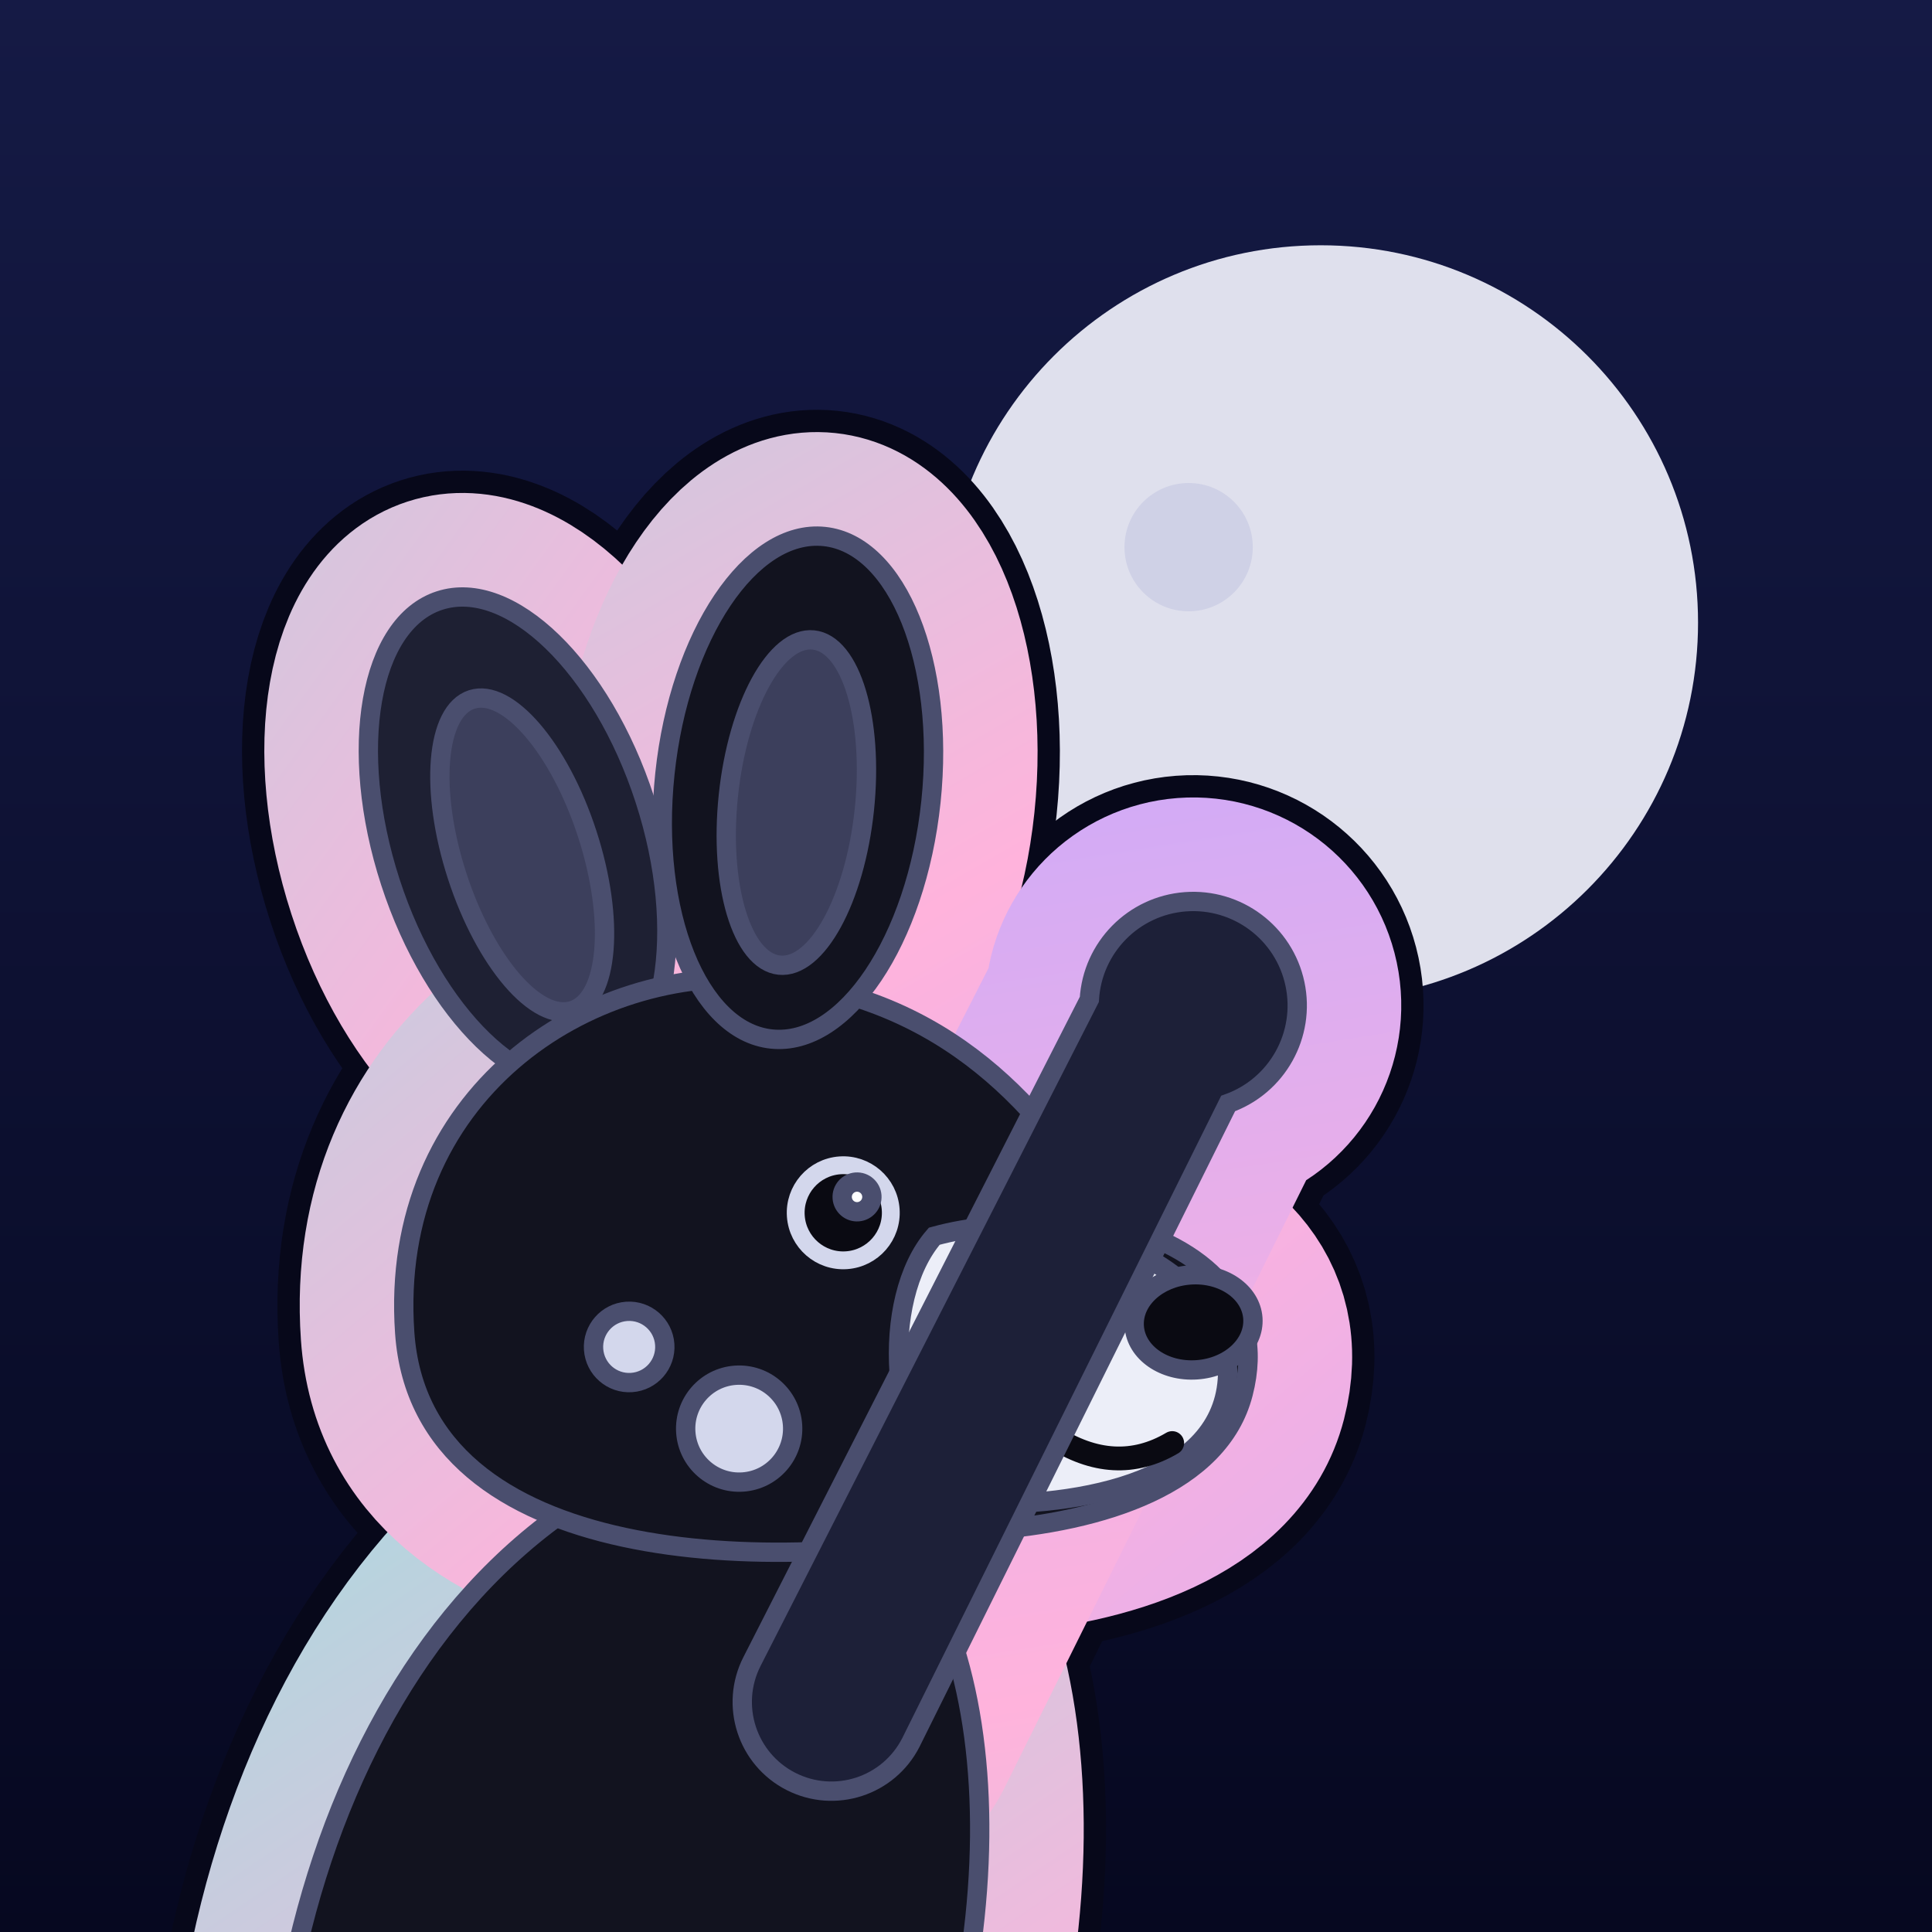
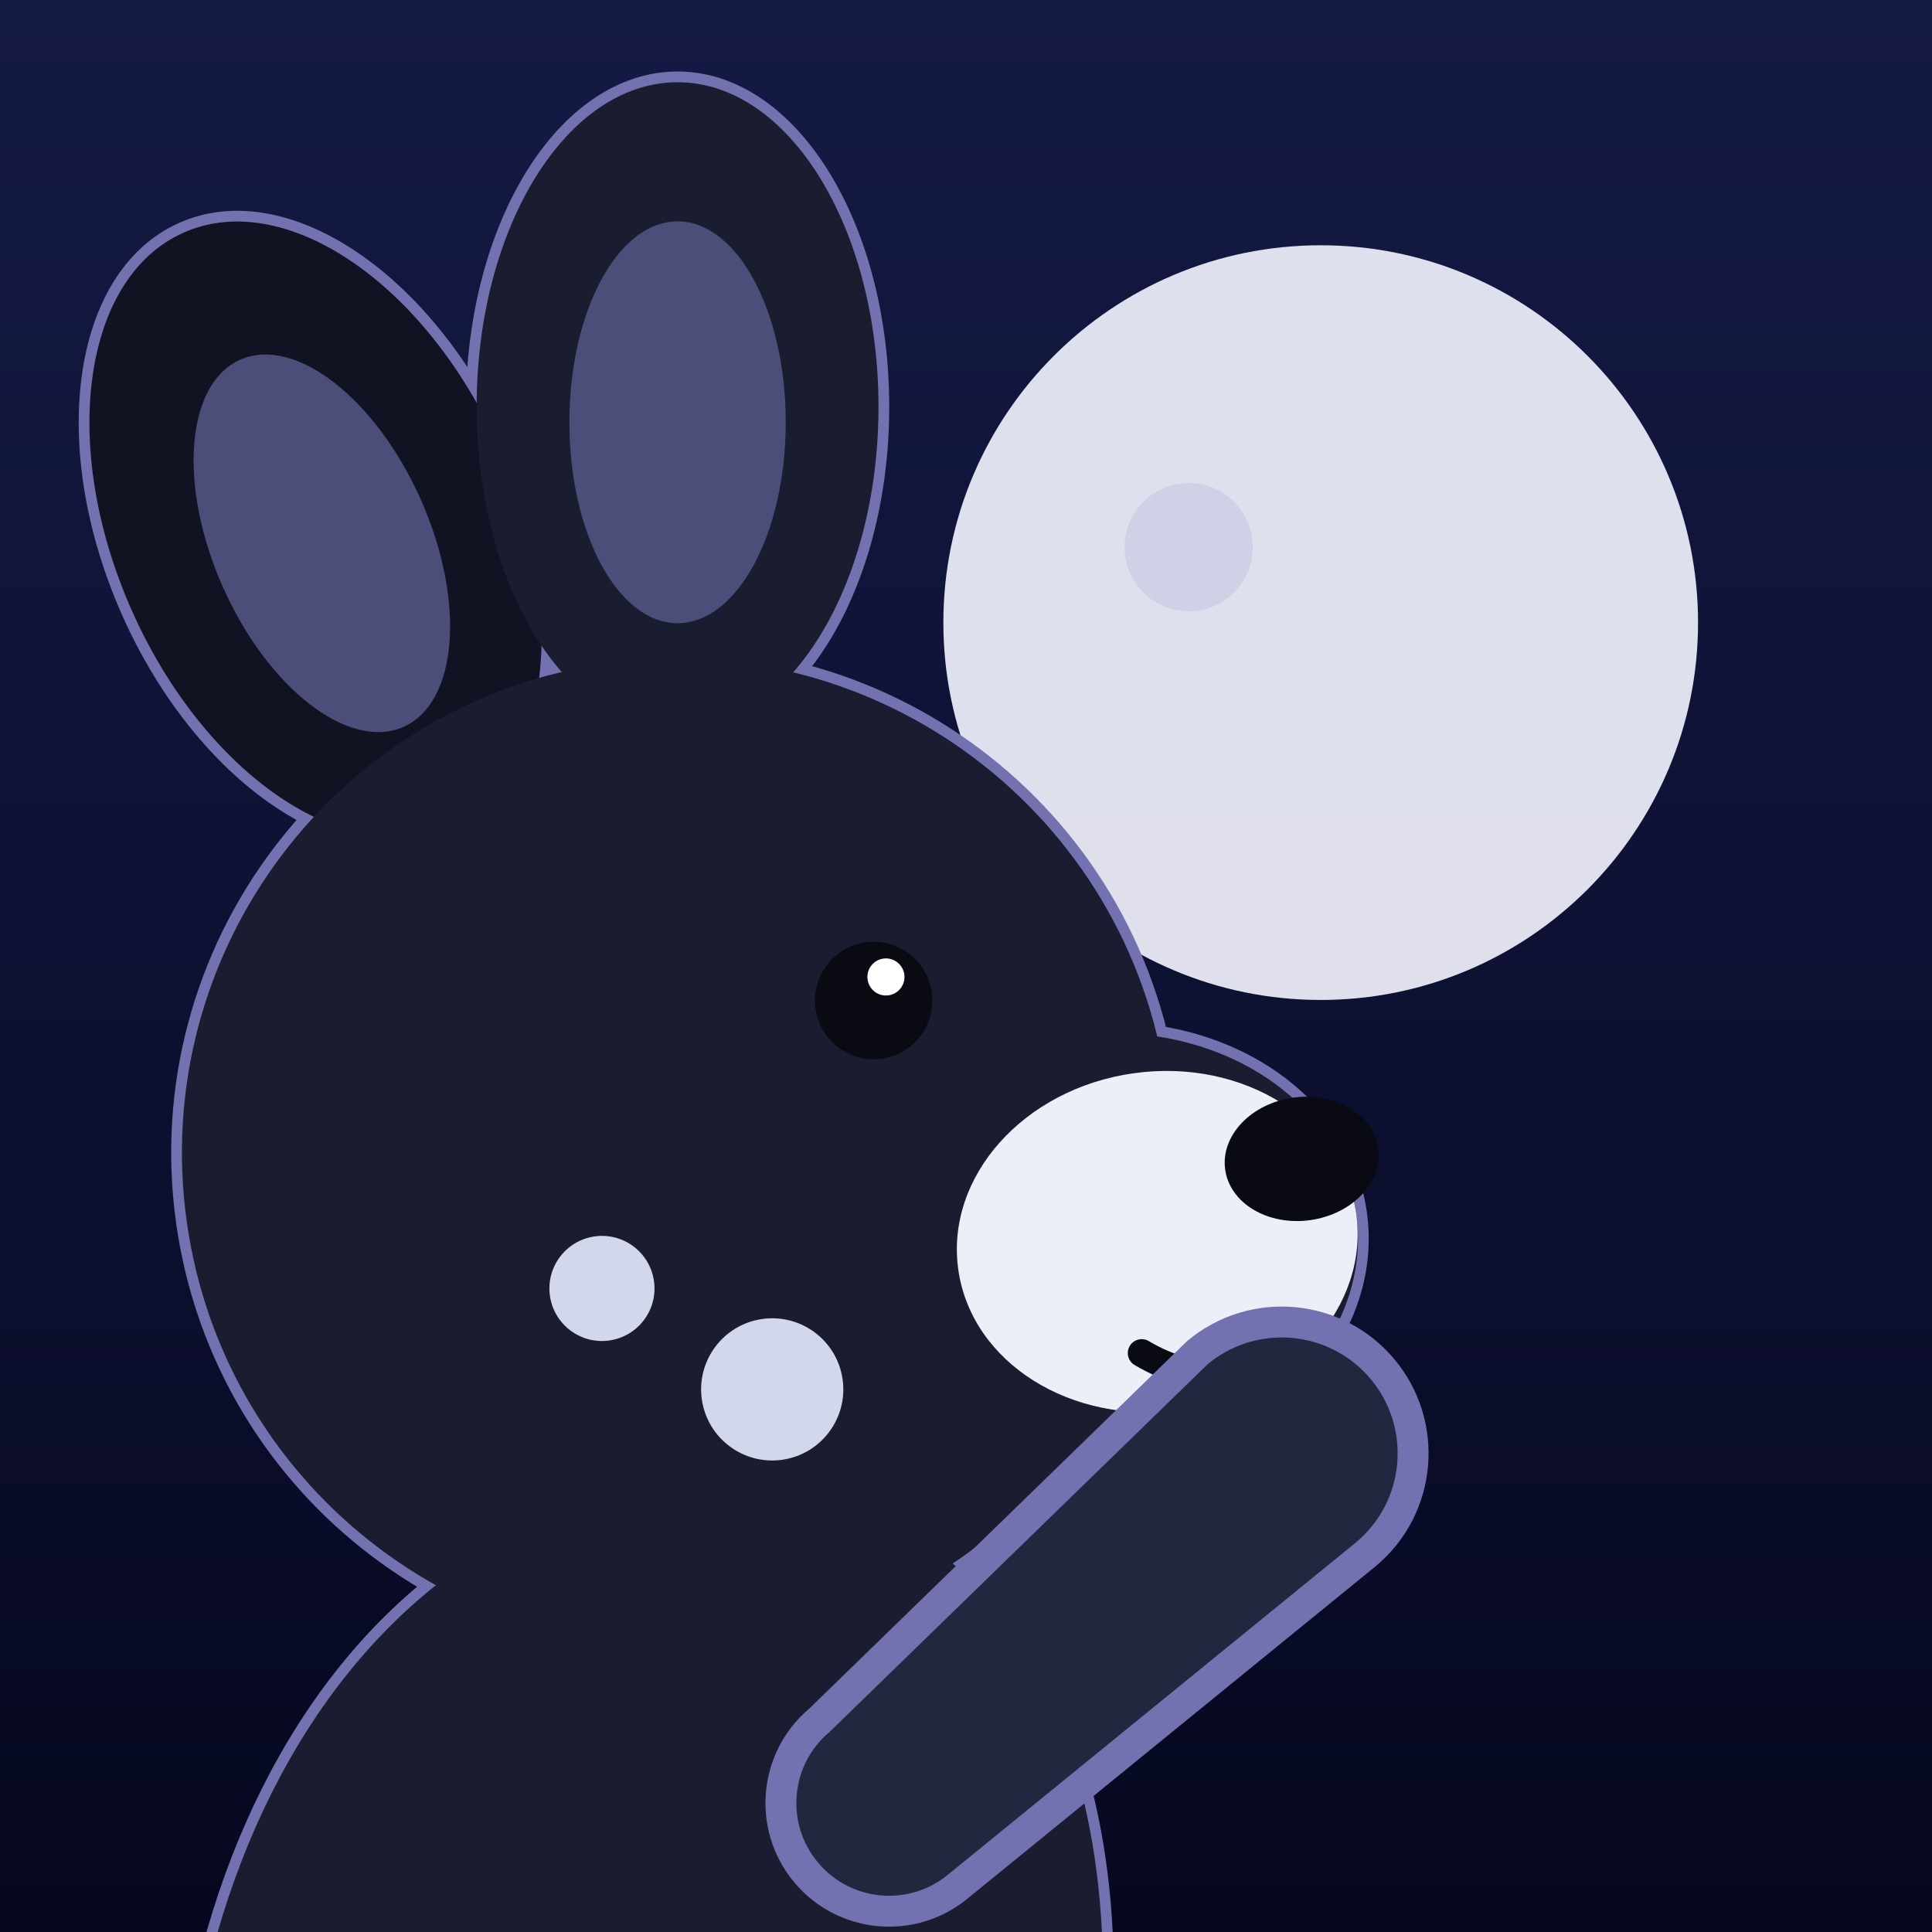
<svg xmlns="http://www.w3.org/2000/svg" viewBox="0 0 1024 1024" width="1024" height="1024" role="img" aria-label="App icon, Send">
  <defs>
    <clipPath id="ic-send-1024">
      <rect width="1024" height="1024" rx="0" />
    </clipPath>
    <linearGradient id="ib-send-1024" x1="0" y1="0" x2="0" y2="1">
      <stop offset="0" stop-color="#151A45" />
      <stop offset="1" stop-color="#060820" />
    </linearGradient>
  </defs>
  <g clip-path="url(#ic-send-1024)">
    <rect width="1024" height="1024" fill="url(#ib-send-1024)" />
    <circle cx="700" cy="330" r="200" fill="#E9EAF6" opacity=".95" />
    <circle cx="630" cy="290" r="34" fill="#CFD1E6" />
-     <svg x="0" y="0" width="1024" height="1024" viewBox="-40 -170 130 130" preserveAspectRatio="xMidYMid slice">
-       <defs>
-         <linearGradient id="r8" gradientUnits="userSpaceOnUse" x1="-80" y1="-180" x2="80" y2="40">
-           <stop offset="0" stop-color="#C2A8FF" />
-           <stop offset=".35" stop-color="#8FE6E0" />
-           <stop offset=".7" stop-color="#FFB3DC" />
-           <stop offset="1" stop-color="#C2A8FF" />
-         </linearGradient>
-       </defs>
-       <g fill="#07081A" stroke="#07081A" stroke-width="17" stroke-linejoin="round">
+     <svg x="0" y="0" width="1024" height="1024" viewBox="-38 -160 125 125" preserveAspectRatio="xMidYMid slice">
+       <g fill="#7471B0" stroke="#7471B0" stroke-width="1.389" stroke-linejoin="round">
        <g transform="translate(0 0)">
          <g data-part="body" transform="translate(0 0) rotate(2)">
-             <g data-part="tail" transform="translate(-14 -2) rotate(-6)">
+             <g data-part="tail" transform="translate(-18 -4) rotate(-6)">
              <g>
-                 <path d="M4 -14 C-20 -12 -44 4 -62 26 C-67 32 -62 38 -55 33 C-38 20 -18 14 4 13Z" />
+                 <path d="M4 -16 C-18 -14 -40 0 -54 18 C-58 24 -53 30 -47 26 C-32 16 -16 12 4 12Z" />
              </g>
            </g>
-             <g data-part="thighFar" transform="translate(-2 -8) rotate(4)">
-               <g data-part="shinFar" transform="translate(10 32) rotate(10)">
+             <g data-part="thighFar" transform="translate(-4 -12) rotate(4)">
+               <g data-part="shinFar" transform="translate(12 28) rotate(10)">
                <g>
-                   <path d="M-5.5 0 L-4.5 40 A4.8 4.8 0 0 0 4.5 40 L5.5 0 A5.5 5.5 0 0 0 -5.5 0Z" />
+                   <path d="M-6 0 L-5 16 A5 5 0 0 0 5 16 L6 0 A6 6 0 0 0 -6 0Z" />
                </g>
-                 <g data-part="shoeFar" transform="translate(0 42) rotate(-14)">
+                 <g data-part="shoeFar" transform="translate(0 20) rotate(-14)">
                  <g>
-                     <path d="M-6 -8 C-10 -2 -9 8 -2 10 L24 10 C31 10 34 5 30 1 C25 -4 14 -4 8 -9 C3 -12 -3 -12 -6 -8Z" fill="#E4E6F2" />
+                     <g transform="scale(1.2)">
+                       <path d="M-6 -8 C-10 -2 -9 8 -2 10 L24 10 C31 10 34 5 30 1 C25 -4 14 -4 8 -9 C3 -12 -3 -12 -6 -8Z" fill="#E4E6F2" />
+                     </g>
                  </g>
                </g>
              </g>
              <g>
-                 <ellipse cx="4" cy="16" rx="15" ry="23" transform="rotate(-14 4 16)" />
+                 <ellipse cx="6" cy="12" rx="19" ry="22" transform="rotate(-20 6 12)" />
              </g>
            </g>
-             <g data-part="armFar" transform="translate(10 -58) rotate(18)">
+             <g data-part="armFar" transform="translate(12 -46) rotate(18)">
              <g>
-                 <path d="M-6 0 L-5.5 48 A7 7 0 1 0 6 50 L6 0 A6 6 0 0 0 -6 0Z" />
+                 <path d="M-7 0 L-7.5 34 A8.5 8.5 0 0 0 9.5 34 L7 0 A7 7 0 0 0 -7 0Z" />
              </g>
            </g>
            <g>
-               <path d="M-20 -6 C-27 -30 -20 -62 2 -72 C18 -76 26 -60 24 -40 C23 -20 18 -2 4 4 C-6 7 -16 3 -20 -6Z" />
+               <path d="M-24 0 C-32 -24 -24 -58 2 -64 C24 -68 34 -48 32 -26 C30 -6 20 6 2 8 C-12 9 -20 6 -24 0Z" />
            </g>
-             <g data-part="head" transform="translate(6 -66) rotate(-6)">
-               <g data-part="earFar" transform="translate(-6 -32) rotate(-14)">
+             <g data-part="head" transform="translate(8 -56) rotate(-10)">
+               <g data-part="earFar" transform="translate(-12 -54) rotate(-16)">
                <g>
-                   <ellipse cx="0" cy="-17" rx="9" ry="17" />
+                   <ellipse cx="0" cy="-20" rx="13" ry="21" />
                </g>
              </g>
              <g>
-                 <path d="M-20 -16 C-20 -32 -6 -40 6 -38 C18 -36 24 -28 28 -20 C34 -18 38 -14 36 -8 C34 -2 26 0 18 0 C4 2 -20 0 -20 -16Z" />
+                 <circle cx="0" cy="-30" r="32" />
+                 <ellipse cx="26" cy="-20" rx="17" ry="14" />
              </g>
-               <g data-part="earNear" transform="translate(6 -34) rotate(10)">
+               <g data-part="earNear" transform="translate(4 -58) rotate(8)">
                <g>
-                   <ellipse cx="0" cy="-17" rx="9" ry="17" />
+                   <ellipse cx="0" cy="-20" rx="13" ry="21" />
                </g>
              </g>
            </g>
-             <g data-part="thighNear" transform="translate(2 -6) rotate(-6)">
-               <g data-part="shinNear" transform="translate(10 32) rotate(18)">
+             <g data-part="thighNear" transform="translate(2 -10) rotate(-6)">
+               <g data-part="shinNear" transform="translate(12 28) rotate(18)">
                <g>
-                   <path d="M-5.5 0 L-4.5 40 A4.8 4.8 0 0 0 4.5 40 L5.5 0 A5.5 5.5 0 0 0 -5.5 0Z" />
+                   <path d="M-6 0 L-5 16 A5 5 0 0 0 5 16 L6 0 A6 6 0 0 0 -6 0Z" />
                </g>
-                 <g data-part="shoeNear" transform="translate(0 42) rotate(-12)">
+                 <g data-part="shoeNear" transform="translate(0 20) rotate(-12)">
                  <g>
-                     <path d="M-6 -8 C-10 -2 -9 8 -2 10 L24 10 C31 10 34 5 30 1 C25 -4 14 -4 8 -9 C3 -12 -3 -12 -6 -8Z" fill="#E4E6F2" />
+                     <g transform="scale(1.2)">
+                       <path d="M-6 -8 C-10 -2 -9 8 -2 10 L24 10 C31 10 34 5 30 1 C25 -4 14 -4 8 -9 C3 -12 -3 -12 -6 -8Z" fill="#E4E6F2" />
+                     </g>
                  </g>
                </g>
              </g>
              <g>
-                 <ellipse cx="4" cy="16" rx="15" ry="23" transform="rotate(-14 4 16)" />
+                 <ellipse cx="6" cy="12" rx="19" ry="22" transform="rotate(-20 6 12)" />
              </g>
            </g>
-             <g data-part="armNear" transform="translate(14 -56) rotate(-155)">
+             <g data-part="armNear" transform="translate(18 -44) rotate(-132)">
              <g>
-                 <path d="M-6 0 L-5.5 48 A7 7 0 1 0 6 50 L6 0 A6 6 0 0 0 -6 0Z" />
-               </g>
-             </g>
-           </g>
-         </g>
-       </g>
-       <g fill="url(#r8)" stroke="url(#r8)" stroke-width="14" stroke-linejoin="round">
-         <g transform="translate(0 0)">
-           <g data-part="body" transform="translate(0 0) rotate(2)">
-             <g data-part="tail" transform="translate(-14 -2) rotate(-6)">
-               <g>
-                 <path d="M4 -14 C-20 -12 -44 4 -62 26 C-67 32 -62 38 -55 33 C-38 20 -18 14 4 13Z" />
-               </g>
-             </g>
-             <g data-part="thighFar" transform="translate(-2 -8) rotate(4)">
-               <g data-part="shinFar" transform="translate(10 32) rotate(10)">
-                 <g>
-                   <path d="M-5.5 0 L-4.5 40 A4.8 4.8 0 0 0 4.5 40 L5.5 0 A5.5 5.5 0 0 0 -5.5 0Z" />
-                 </g>
-                 <g data-part="shoeFar" transform="translate(0 42) rotate(-14)">
-                   <g>
-                     <path d="M-6 -8 C-10 -2 -9 8 -2 10 L24 10 C31 10 34 5 30 1 C25 -4 14 -4 8 -9 C3 -12 -3 -12 -6 -8Z" fill="#E4E6F2" />
-                   </g>
-                 </g>
-               </g>
-               <g>
-                 <ellipse cx="4" cy="16" rx="15" ry="23" transform="rotate(-14 4 16)" />
-               </g>
-             </g>
-             <g data-part="armFar" transform="translate(10 -58) rotate(18)">
-               <g>
-                 <path d="M-6 0 L-5.5 48 A7 7 0 1 0 6 50 L6 0 A6 6 0 0 0 -6 0Z" />
-               </g>
-             </g>
-             <g>
-               <path d="M-20 -6 C-27 -30 -20 -62 2 -72 C18 -76 26 -60 24 -40 C23 -20 18 -2 4 4 C-6 7 -16 3 -20 -6Z" />
-             </g>
-             <g data-part="head" transform="translate(6 -66) rotate(-6)">
-               <g data-part="earFar" transform="translate(-6 -32) rotate(-14)">
-                 <g>
-                   <ellipse cx="0" cy="-17" rx="9" ry="17" />
-                 </g>
-               </g>
-               <g>
-                 <path d="M-20 -16 C-20 -32 -6 -40 6 -38 C18 -36 24 -28 28 -20 C34 -18 38 -14 36 -8 C34 -2 26 0 18 0 C4 2 -20 0 -20 -16Z" />
-               </g>
-               <g data-part="earNear" transform="translate(6 -34) rotate(10)">
-                 <g>
-                   <ellipse cx="0" cy="-17" rx="9" ry="17" />
-                 </g>
-               </g>
-             </g>
-             <g data-part="thighNear" transform="translate(2 -6) rotate(-6)">
-               <g data-part="shinNear" transform="translate(10 32) rotate(18)">
-                 <g>
-                   <path d="M-5.5 0 L-4.5 40 A4.8 4.8 0 0 0 4.5 40 L5.5 0 A5.5 5.5 0 0 0 -5.5 0Z" />
-                 </g>
-                 <g data-part="shoeNear" transform="translate(0 42) rotate(-12)">
-                   <g>
-                     <path d="M-6 -8 C-10 -2 -9 8 -2 10 L24 10 C31 10 34 5 30 1 C25 -4 14 -4 8 -9 C3 -12 -3 -12 -6 -8Z" fill="#E4E6F2" />
-                   </g>
-                 </g>
-               </g>
-               <g>
-                 <ellipse cx="4" cy="16" rx="15" ry="23" transform="rotate(-14 4 16)" />
-               </g>
-             </g>
-             <g data-part="armNear" transform="translate(14 -56) rotate(-155)">
-               <g>
-                 <path d="M-6 0 L-5.5 48 A7 7 0 1 0 6 50 L6 0 A6 6 0 0 0 -6 0Z" />
+                 <path d="M-7 0 L-7.5 34 A8.5 8.5 0 0 0 9.5 34 L7 0 A7 7 0 0 0 -7 0Z" />
              </g>
            </g>
          </g>
        </g>
      </g>
      <g transform="translate(0 0)">
        <g data-part="body" transform="translate(0 0) rotate(2)">
-           <g data-part="tail" transform="translate(-14 -2) rotate(-6)">
-             <g fill="#12131F" stroke="#4A4E6E" stroke-width="1.3">
-               <path d="M4 -14 C-20 -12 -44 4 -62 26 C-67 32 -62 38 -55 33 C-38 20 -18 14 4 13Z" />
+           <g data-part="tail" transform="translate(-18 -4) rotate(-6)">
+             <g fill="#1A1C30">
+               <path d="M4 -16 C-18 -14 -40 0 -54 18 C-58 24 -53 30 -47 26 C-32 16 -16 12 4 12Z" />
            </g>
          </g>
-           <g data-part="thighFar" transform="translate(-2 -8) rotate(4)">
-             <g data-part="shinFar" transform="translate(10 32) rotate(10)">
-               <g fill="#1E2033" stroke="#4A4E6E" stroke-width="1.3">
-                 <path d="M-5.5 0 L-4.5 40 A4.8 4.8 0 0 0 4.5 40 L5.5 0 A5.5 5.5 0 0 0 -5.5 0Z" />
+           <g data-part="thighFar" transform="translate(-4 -12) rotate(4)">
+             <g data-part="shinFar" transform="translate(12 28) rotate(10)">
+               <g fill="#111222">
+                 <path d="M-6 0 L-5 16 A5 5 0 0 0 5 16 L6 0 A6 6 0 0 0 -6 0Z" />
              </g>
-               <g data-part="shoeFar" transform="translate(0 42) rotate(-14)">
-                 <g fill="#12131F" stroke="#4A4E6E" stroke-width="1.3">
-                   <path d="M-6 -8 C-10 -2 -9 8 -2 10 L24 10 C31 10 34 5 30 1 C25 -4 14 -4 8 -9 C3 -12 -3 -12 -6 -8Z" fill="#E4E6F2" />
-                   <g data-detail="">
-                     <path d="M-7 4 C-7 9 -4 10.5 -1 10.5 L25 10.5 C30 10.5 33 7 32 3" fill="none" stroke="#1A1C2C" stroke-width="3.4" stroke-linecap="round" />
-                     <path d="M4 -8 L10 4" stroke="#A99CF0" stroke-width="3.2" stroke-linecap="round" />
+               <g data-part="shoeFar" transform="translate(0 20) rotate(-14)">
+                 <g fill="#1A1C30">
+                   <g transform="scale(1.2)">
+                     <path d="M-6 -8 C-10 -2 -9 8 -2 10 L24 10 C31 10 34 5 30 1 C25 -4 14 -4 8 -9 C3 -12 -3 -12 -6 -8Z" fill="#E4E6F2" />
+                     <g data-detail="">
+                       <path d="M-7 4 C-7 9 -4 10.5 -1 10.5 L25 10.5 C30 10.5 33 7 32 3" fill="none" stroke="#2A2D45" stroke-width="3.4" stroke-linecap="round" />
+                       <path d="M4 -8 L10 4" stroke="#A99CF0" stroke-width="3.2" stroke-linecap="round" />
+                     </g>
                  </g>
                </g>
              </g>
            </g>
-             <g fill="#1E2033" stroke="#4A4E6E" stroke-width="1.3">
-               <ellipse cx="4" cy="16" rx="15" ry="23" transform="rotate(-14 4 16)" />
+             <g fill="#111222">
+               <ellipse cx="6" cy="12" rx="19" ry="22" transform="rotate(-20 6 12)" />
            </g>
          </g>
-           <g data-part="armFar" transform="translate(10 -58) rotate(18)">
-             <g fill="#1E2033" stroke="#4A4E6E" stroke-width="1.3">
-               <path d="M-6 0 L-5.5 48 A7 7 0 1 0 6 50 L6 0 A6 6 0 0 0 -6 0Z" />
+           <g data-part="armFar" transform="translate(12 -46) rotate(18)">
+             <g fill="#111222">
+               <path d="M-7 0 L-7.5 34 A8.5 8.5 0 0 0 9.5 34 L7 0 A7 7 0 0 0 -7 0Z" />
            </g>
          </g>
-           <g fill="#12131F" stroke="#4A4E6E" stroke-width="1.3">
-             <path d="M-20 -6 C-27 -30 -20 -62 2 -72 C18 -76 26 -60 24 -40 C23 -20 18 -2 4 4 C-6 7 -16 3 -20 -6Z" />
+           <g fill="#1A1C30">
+             <path d="M-24 0 C-32 -24 -24 -58 2 -64 C24 -68 34 -48 32 -26 C30 -6 20 6 2 8 C-12 9 -20 6 -24 0Z" />
          </g>
-           <g data-part="head" transform="translate(6 -66) rotate(-6)">
-             <g data-part="earFar" transform="translate(-6 -32) rotate(-14)">
-               <g fill="#1E2033" stroke="#4A4E6E" stroke-width="1.3">
-                 <ellipse cx="0" cy="-17" rx="9" ry="17" />
+           <g data-part="head" transform="translate(8 -56) rotate(-10)">
+             <g data-part="earFar" transform="translate(-12 -54) rotate(-16)">
+               <g fill="#111222">
+                 <ellipse cx="0" cy="-20" rx="13" ry="21" />
                <g data-detail="">
-                   <ellipse cx="0" cy="-16" rx="4.6" ry="11" fill="#3C3F5C" />
+                   <ellipse cx="0" cy="-19" rx="7" ry="13" fill="#4A4E78" />
                </g>
              </g>
            </g>
-             <g fill="#12131F" stroke="#4A4E6E" stroke-width="1.3">
-               <path d="M-20 -16 C-20 -32 -6 -40 6 -38 C18 -36 24 -28 28 -20 C34 -18 38 -14 36 -8 C34 -2 26 0 18 0 C4 2 -20 0 -20 -16Z" />
+             <g fill="#1A1C30">
+               <circle cx="0" cy="-30" r="32" />
+               <ellipse cx="26" cy="-20" rx="17" ry="14" />
              <g data-detail="">
-                 <path d="M16 -20 C26 -22 36 -16 35 -9 C34 -2 24 -1 16 -2 C12 -6 12 -16 16 -20Z" fill="#ECEEF8" />
-                 <ellipse cx="33" cy="-13" rx="4" ry="3.2" fill="#0A0A12" />
-                 <path d="M23 -6 Q27 -3 31 -5" fill="none" stroke="#0A0A12" stroke-width="1.6" stroke-linecap="round" />
-                 <circle cx="10" cy="-22" r="3.2" fill="#0A0A12" stroke="#D3D7EC" stroke-width="1.2" />
-                 <circle cx="11" cy="-23" r="1" fill="#fff" />
-                 <circle cx="2" cy="-8" r="3.6" fill="#D3D7EC" />
-                 <circle cx="-5" cy="-14" r="2.4" fill="#D3D7EC" />
+                 <ellipse cx="30" cy="-20" rx="13" ry="11" fill="#ECEEF8" />
+                 <ellipse cx="40" cy="-24" rx="5" ry="4" fill="#0A0A12" />
+                 <path d="M28 -13 Q33 -9 38 -13" fill="none" stroke="#0A0A12" stroke-width="1.8" stroke-linecap="round" />
+                 <circle data-eye="" cx="14" cy="-38" r="3.8" fill="#0A0A12" />
+                 <circle data-glint="" cx="15" cy="-39.4" r="1.2" fill="#fff" />
+                 <circle cx="4" cy="-14" r="4.6" fill="#D3D7EC" />
+                 <circle cx="-6" cy="-22" r="3.4" fill="#D3D7EC" />
              </g>
            </g>
-             <g data-part="earNear" transform="translate(6 -34) rotate(10)">
-               <g fill="#12131F" stroke="#4A4E6E" stroke-width="1.3">
-                 <ellipse cx="0" cy="-17" rx="9" ry="17" />
+             <g data-part="earNear" transform="translate(4 -58) rotate(8)">
+               <g fill="#1A1C30">
+                 <ellipse cx="0" cy="-20" rx="13" ry="21" />
                <g data-detail="">
-                   <ellipse cx="0" cy="-16" rx="4.6" ry="11" fill="#3C3F5C" />
+                   <ellipse cx="0" cy="-19" rx="7" ry="13" fill="#4A4E78" />
                </g>
              </g>
            </g>
          </g>
-           <g data-part="thighNear" transform="translate(2 -6) rotate(-6)">
-             <g data-part="shinNear" transform="translate(10 32) rotate(18)">
-               <g fill="#12131F" stroke="#4A4E6E" stroke-width="1.3">
-                 <path d="M-5.5 0 L-4.5 40 A4.8 4.8 0 0 0 4.5 40 L5.5 0 A5.5 5.5 0 0 0 -5.5 0Z" />
+           <g data-part="thighNear" transform="translate(2 -10) rotate(-6)">
+             <g data-part="shinNear" transform="translate(12 28) rotate(18)">
+               <g fill="#1A1C30">
+                 <path d="M-6 0 L-5 16 A5 5 0 0 0 5 16 L6 0 A6 6 0 0 0 -6 0Z" />
              </g>
-               <g data-part="shoeNear" transform="translate(0 42) rotate(-12)">
-                 <g fill="#12131F" stroke="#4A4E6E" stroke-width="1.3">
-                   <path d="M-6 -8 C-10 -2 -9 8 -2 10 L24 10 C31 10 34 5 30 1 C25 -4 14 -4 8 -9 C3 -12 -3 -12 -6 -8Z" fill="#E4E6F2" />
-                   <g data-detail="">
-                     <path d="M-7 4 C-7 9 -4 10.5 -1 10.5 L25 10.5 C30 10.5 33 7 32 3" fill="none" stroke="#1A1C2C" stroke-width="3.4" stroke-linecap="round" />
-                     <path d="M4 -8 L10 4" stroke="#A99CF0" stroke-width="3.2" stroke-linecap="round" />
+               <g data-part="shoeNear" transform="translate(0 20) rotate(-12)">
+                 <g fill="#1A1C30">
+                   <g transform="scale(1.2)">
+                     <path d="M-6 -8 C-10 -2 -9 8 -2 10 L24 10 C31 10 34 5 30 1 C25 -4 14 -4 8 -9 C3 -12 -3 -12 -6 -8Z" fill="#E4E6F2" />
+                     <g data-detail="">
+                       <path d="M-7 4 C-7 9 -4 10.5 -1 10.5 L25 10.5 C30 10.5 33 7 32 3" fill="none" stroke="#2A2D45" stroke-width="3.4" stroke-linecap="round" />
+                       <path d="M4 -8 L10 4" stroke="#A99CF0" stroke-width="3.2" stroke-linecap="round" />
+                     </g>
                  </g>
                </g>
              </g>
            </g>
-             <g fill="#12131F" stroke="#4A4E6E" stroke-width="1.3">
-               <ellipse cx="4" cy="16" rx="15" ry="23" transform="rotate(-14 4 16)" />
+             <g fill="#1A1C30">
+               <ellipse cx="6" cy="12" rx="19" ry="22" transform="rotate(-20 6 12)" />
            </g>
          </g>
-           <g data-part="armNear" transform="translate(14 -56) rotate(-155)">
-             <g fill="#1D2038" stroke="#4A4E6E" stroke-width="1.3">
-               <path d="M-6 0 L-5.5 48 A7 7 0 1 0 6 50 L6 0 A6 6 0 0 0 -6 0Z" />
+           <g data-part="armNear" transform="translate(18 -44) rotate(-132)">
+             <g fill="#23263F" stroke="#7471B0" stroke-width="2">
+               <path d="M-7 0 L-7.5 34 A8.5 8.5 0 0 0 9.5 34 L7 0 A7 7 0 0 0 -7 0Z" />
            </g>
          </g>
        </g>
      </g>
    </svg>
  </g>
</svg>
